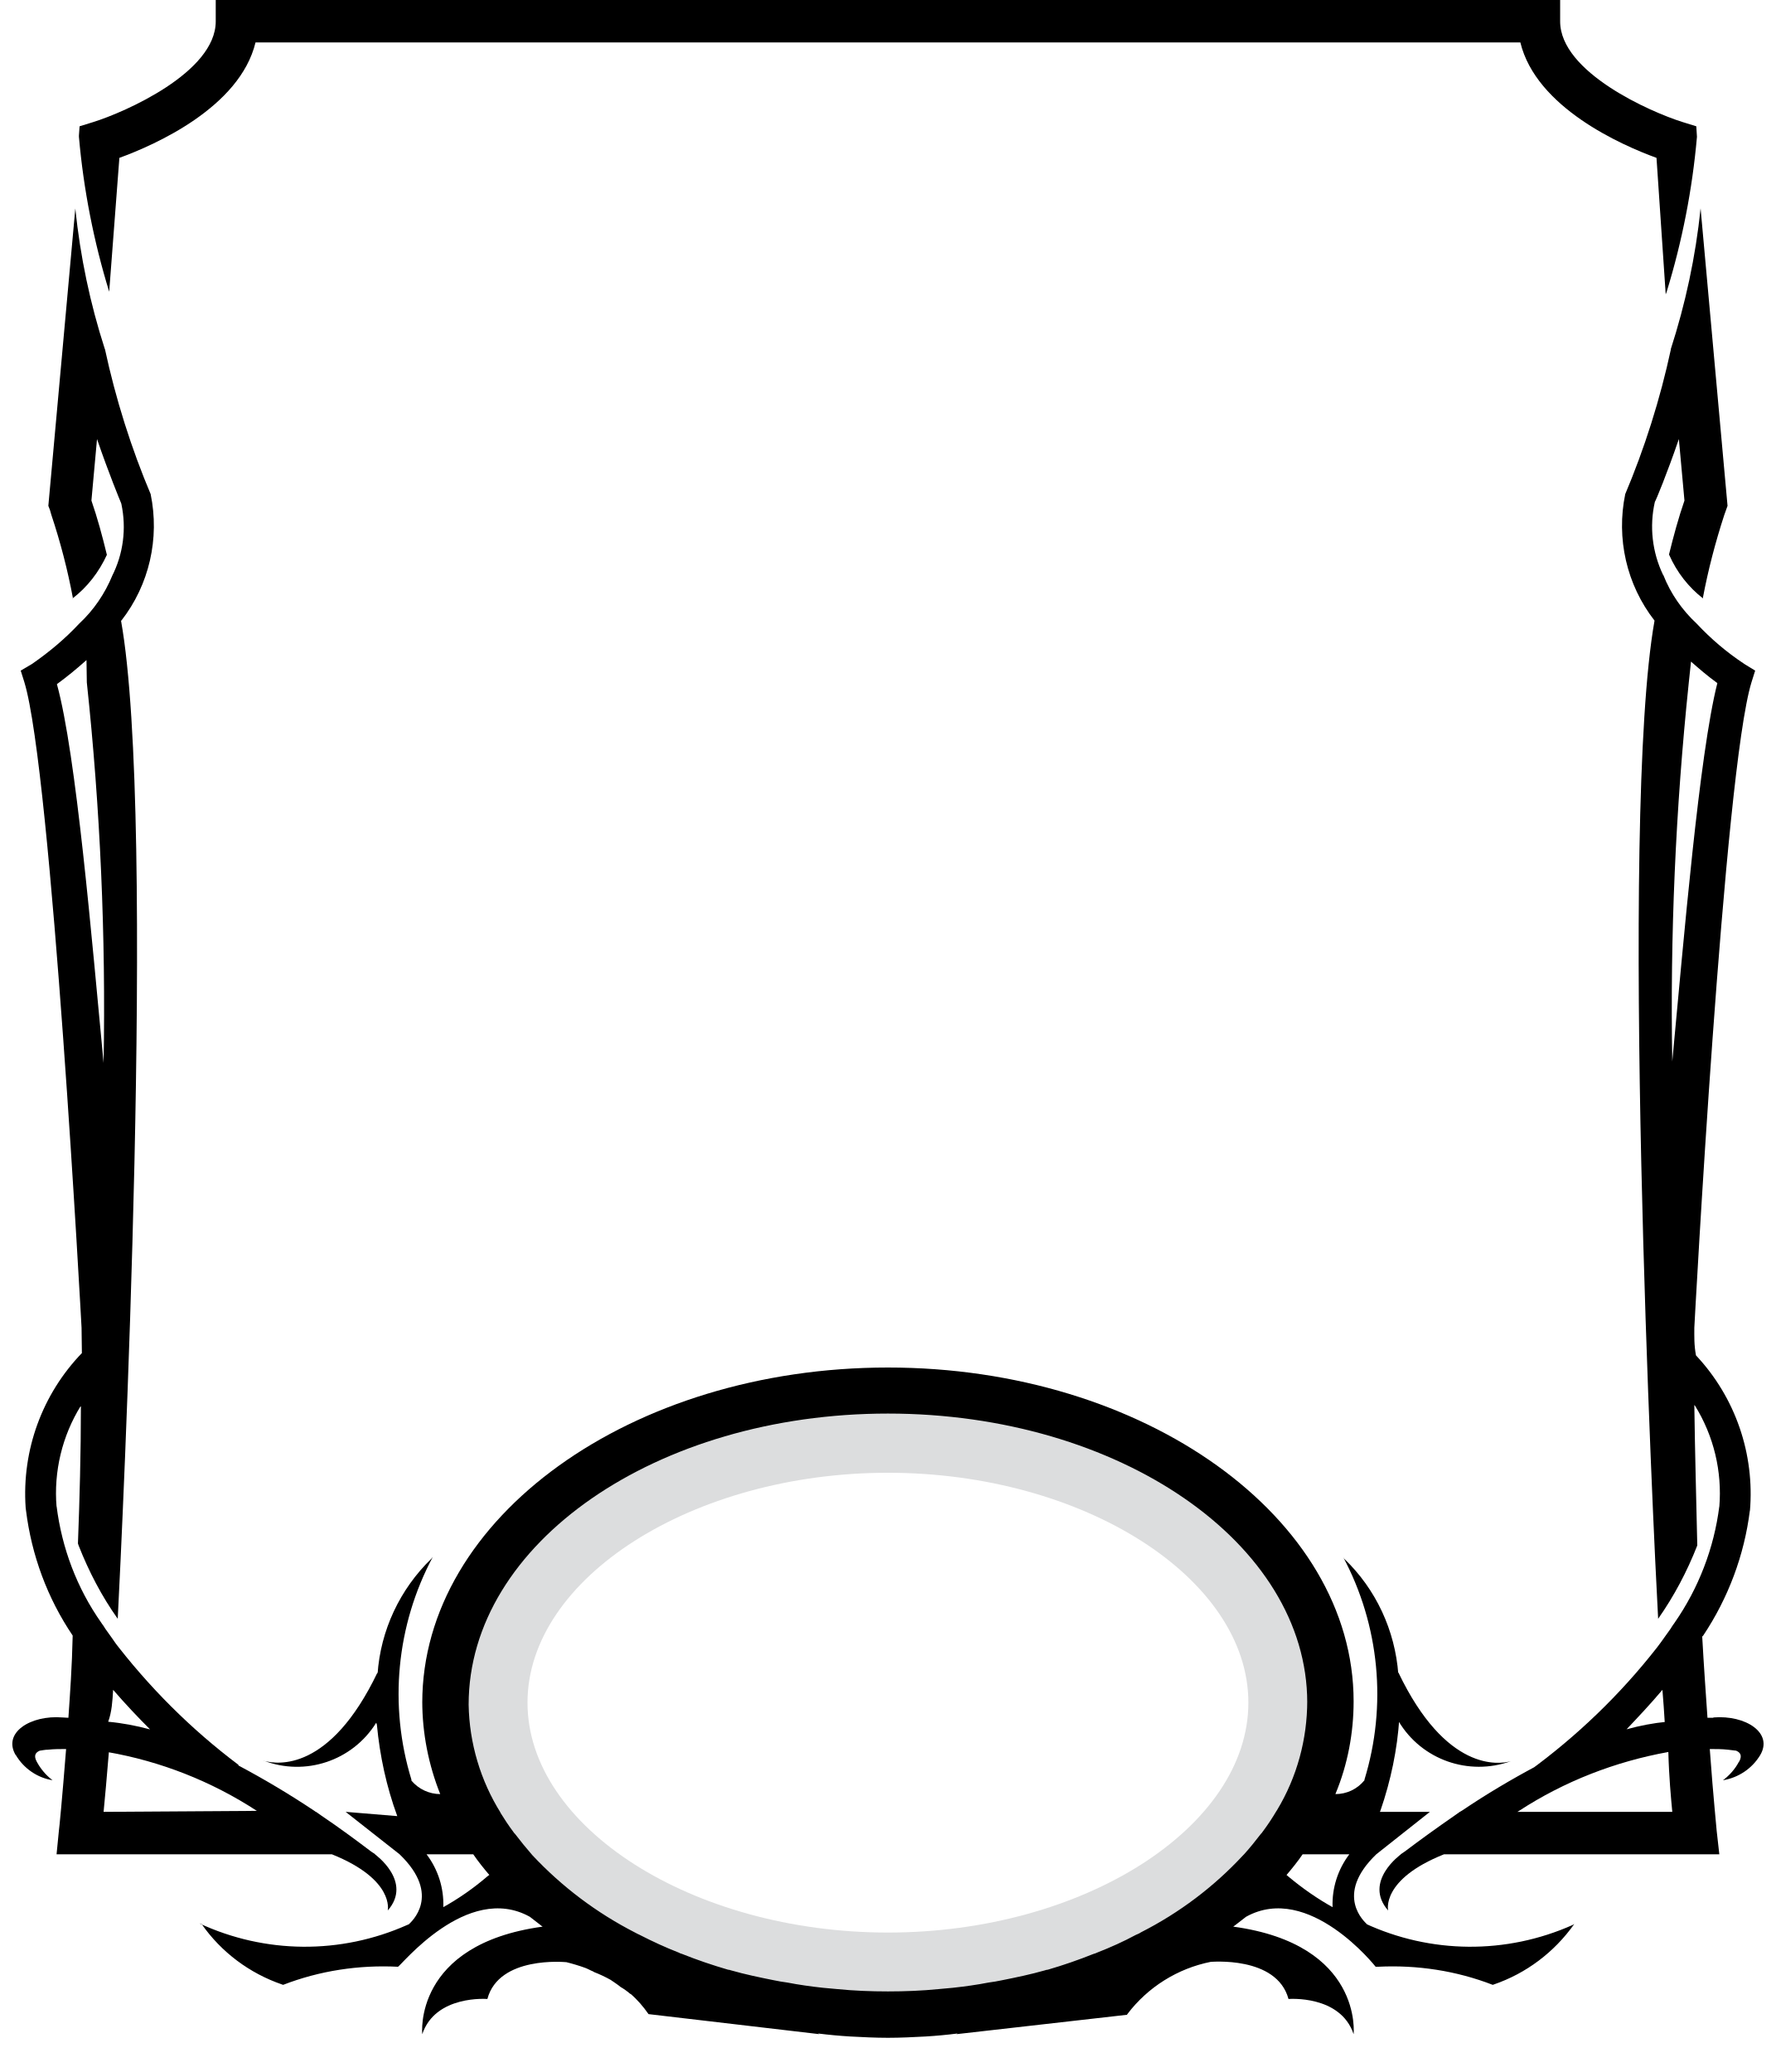
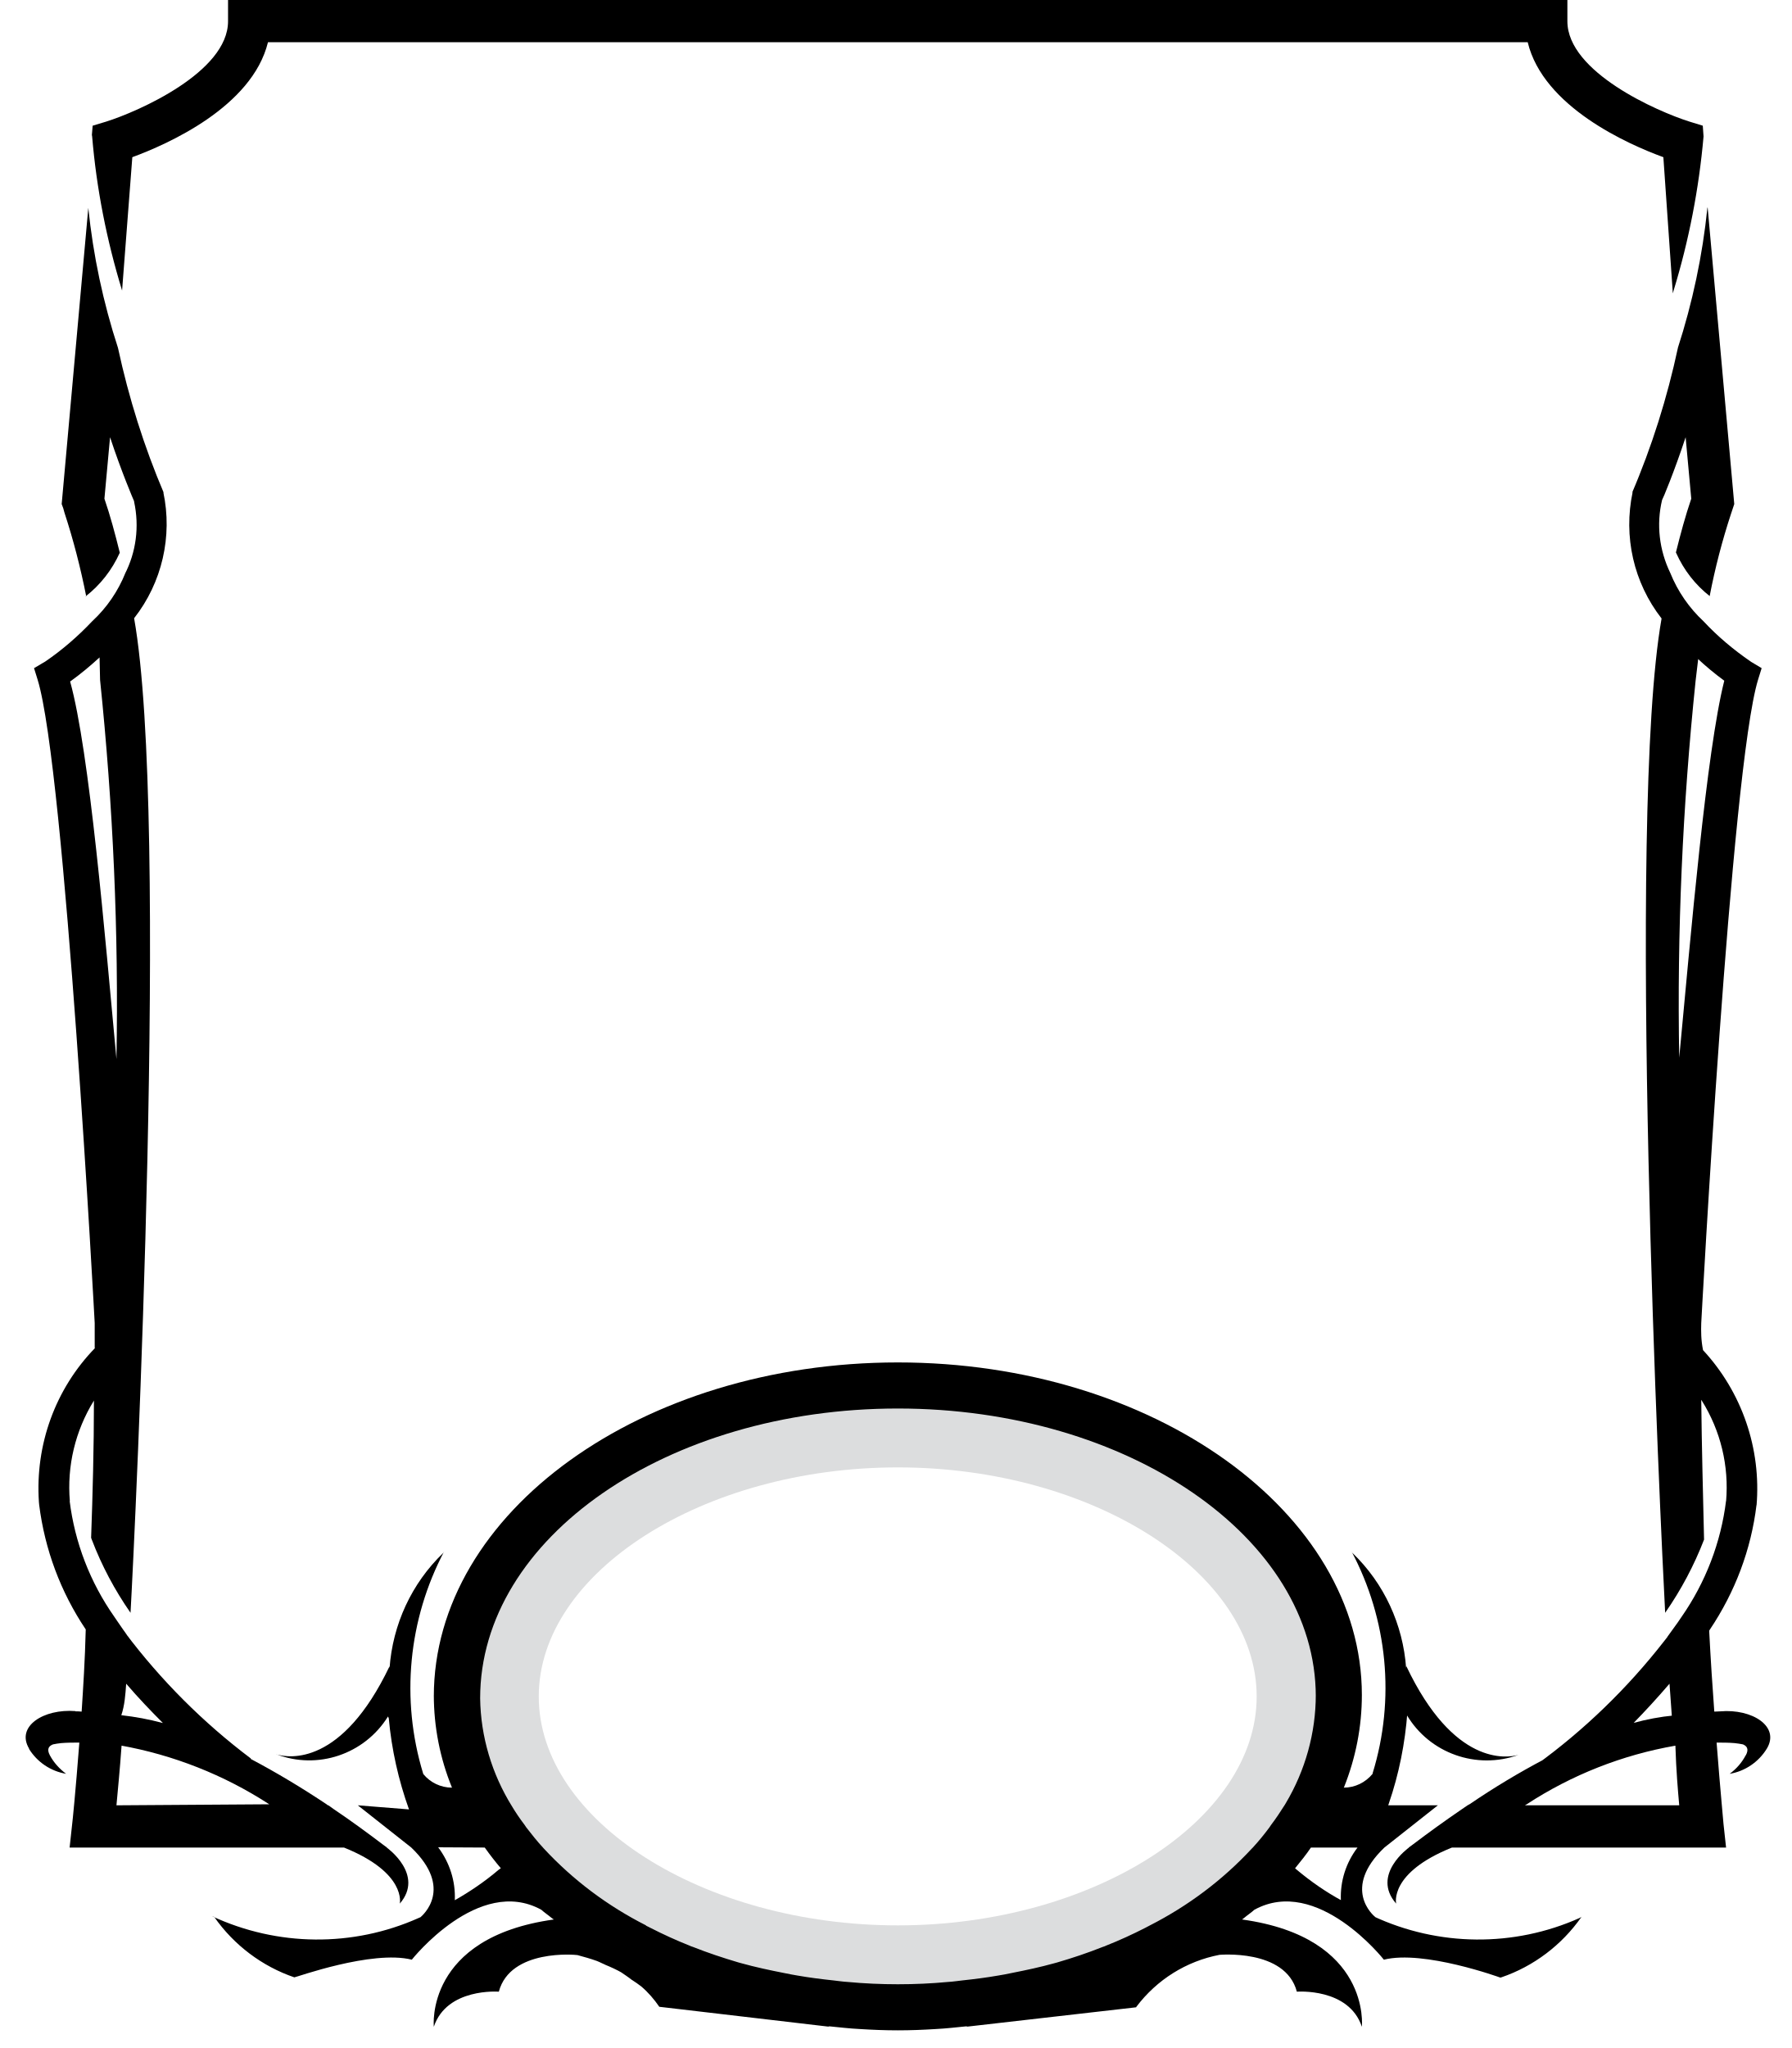
- <svg xmlns="http://www.w3.org/2000/svg" version="1.1" width="54" height="63" xml:space="preserve" id="attrBlock5">
-   <g id="attrBlock5-attrBlock5">
-     <path id="attrBlock5-bezier" stroke="none" fill="rgb(255, 255, 255)" d="M 1.13,20.47 L 1,19.76 C 2.36,26.76 2.92,33.9 2.67,41.03 2.63,41.97 -0.49,45.1 2.88,50.16 L 2.6,55.63 51.4,55.63 51.12,50.16 C 54.49,45.1 51.37,41.97 51.37,41.97 L 51.4,42.67 C 51.03,35.54 51.46,28.4 52.7,21.38 L 51.43,19.41 51.52,19.14 C 51.92,17.9 52.26,16.63 52.53,15.35 L 51.58,3.84 C 48.72,5.01 46.88,0.7 46.88,0.7 L 7.12,0.7 C 7.12,0.7 5.28,5.01 2.42,3.84 L 1.47,15.38 1.47,15.36 C 1.74,16.64 2.08,17.9 2.48,19.15 L 1.13,20.47 Z M 1.13,20.47" />
-     <ellipse id="attrBlock5-oval" stroke="none" fill="rgb(255, 255, 255)" cx="26.97" cy="51.77" rx="12.2" ry="8.25" />
-     <path id="attrBlock5-bezier2" stroke="none" fill="rgb(220, 221, 222)" d="M 27,61.26 C 34.43,61.26 40.46,57.01 40.46,51.77 40.46,46.53 34.43,42.28 27,42.28 19.57,42.28 13.54,46.53 13.54,51.77 13.54,57.01 19.57,61.26 27,61.26 Z M 27,58.76 C 21.06,58.76 16.04,55.56 16.04,51.77 16.04,47.98 21.06,44.78 27,44.78 32.94,44.78 37.96,47.98 37.96,51.77 37.96,55.56 32.94,58.76 27,58.76 Z M 27,58.76" />
-     <path id="attrBlock5-bezier3" stroke="none" fill="rgb(0, 0, 0)" d="M 51.42,20.11 L 51.39,20.09 C 51.66,20.33 51.93,20.56 52.22,20.77 51.67,22.94 51.2,28.55 50.85,32.27 L 50.85,32.3 C 50.78,28.45 50.95,24.6 51.35,20.77 M 46.14,55.09 L 46.19,55.06 C 47.57,54.16 49.12,53.56 50.73,53.27 50.75,54.04 50.81,54.66 50.85,55.09 L 46.14,55.09 Z M 50.55,51.38 C 50.58,51.72 50.6,52.05 50.62,52.36 L 50.69,52.35 C 50.27,52.39 49.86,52.47 49.46,52.58 49.8,52.22 50.18,51.82 50.55,51.38 Z M 49.43,15 L 49.42,15.02 C 49.14,16.37 49.46,17.78 50.31,18.87 49.23,24.96 50.28,46.69 50.42,49.22 L 50.42,49.22 C 50.91,48.52 51.3,47.78 51.61,46.99 51.58,45.62 51.54,44.2 51.52,42.72 L 51.54,42.74 C 52.11,43.66 52.37,44.74 52.28,45.82 L 52.28,45.8 C 52.12,47.07 51.65,48.29 50.92,49.34 50.86,49.42 50.83,49.47 50.8,49.52 50.7,49.66 50.6,49.8 50.5,49.94 50.48,49.97 50.47,49.98 50.47,49.98 L 50.47,49.98 50.38,50.1 C 49.26,51.53 47.95,52.79 46.48,53.86 L 46.75,53.68 C 45.96,54.1 45.2,54.55 44.46,55.05 L 44.39,55.09 44.22,55.21 C 43.7,55.57 43.2,55.93 42.71,56.3 L 42.59,56.38 42.6,56.38 C 42.6,56.38 41.44,57.21 42.21,58.09 42.21,58.09 41.98,57.15 43.91,56.38 L 52.28,56.38 52.2,55.67 C 52.2,55.62 52.1,54.7 51.99,53.18 52.17,53.18 52.36,53.18 52.54,53.2 L 52.54,53.2 C 52.63,53.21 52.71,53.22 52.79,53.23 52.91,53.28 52.99,53.37 52.88,53.57 L 52.88,53.56 C 52.76,53.79 52.59,53.98 52.39,54.13 L 52.39,54.13 C 52.86,54.05 53.27,53.78 53.52,53.37 53.93,52.69 53.08,52.14 52.1,52.22 L 52.1,52.23 C 52.04,52.23 51.98,52.23 51.92,52.23 51.87,51.5 51.81,50.67 51.76,49.76 L 51.79,49.73 C 52.55,48.59 53.04,47.29 53.21,45.92 L 53.21,45.95 C 53.36,44.21 52.77,42.49 51.57,41.21 51.51,40.89 51.52,40.63 51.52,40.37 51.52,40.37 52.42,23.45 53.26,20.74 L 53.37,20.39 53.06,20.2 53.03,20.18 C 52.5,19.83 52.02,19.42 51.59,18.96 L 51.59,18.96 C 51.15,18.55 50.8,18.05 50.58,17.49 L 50.57,17.48 C 50.24,16.79 50.15,16.01 50.32,15.26 50.35,15.22 50.69,14.4 51.05,13.35 L 51.22,15.22 C 51.04,15.74 50.89,16.29 50.75,16.86 L 50.76,16.88 C 50.99,17.4 51.34,17.85 51.79,18.2 L 51.78,18.18 C 51.94,17.33 52.16,16.49 52.43,15.66 L 52.53,15.38 51.71,6.33 51.71,6.34 C 51.56,7.8 51.25,9.24 50.8,10.63 L 50.81,10.61 C 50.48,12.14 50.01,13.63 49.4,15.07" />
-     <path id="attrBlock5-bezier4" stroke="none" fill="rgb(0, 0, 0)" d="M 3.63,4.8 C 4.7,4.41 7.29,3.27 7.77,1.29 L 46.23,1.29 C 46.71,3.27 49.3,4.41 50.37,4.8 L 50.65,8.95 50.68,8.87 C 51.15,7.34 51.46,5.76 51.6,4.16 L 51.58,3.84 51.16,3.71 C 50.2,3.41 47.44,2.2 47.44,0.65 L 47.44,-0 6.56,-0 6.56,0.65 C 6.56,2.2 3.8,3.41 2.84,3.71 L 2.42,3.84 2.4,4.12 2.4,4.16 C 2.54,5.76 2.85,7.34 3.32,8.87 L 3.63,4.8 Z M 3.63,4.8" />
-     <path id="attrBlock5-bezier5" stroke="none" fill="rgb(0, 0, 0)" d="M 1.73,20.8 L 1.76,20.78 C 2.06,20.56 2.35,20.32 2.63,20.07 L 2.64,20.75 C 3.05,24.59 3.22,28.46 3.15,32.32 2.79,28.55 2.32,22.94 1.73,20.8 Z M 3.31,53.28 L 3.26,53.27 C 4.88,53.55 6.43,54.16 7.81,55.06 L 3.15,55.09 C 3.19,54.66 3.25,54.04 3.31,53.28 Z M 3.44,51.38 C 3.82,51.82 4.2,52.22 4.56,52.58 L 4.55,52.58 C 4.14,52.47 3.72,52.39 3.29,52.35 3.4,52.05 3.42,51.72 3.44,51.38 Z M 0.48,53.37 L 0.48,53.36 C 0.72,53.77 1.14,54.06 1.61,54.13 L 1.6,54.13 C 1.4,53.98 1.24,53.79 1.12,53.57 1.01,53.37 1.09,53.28 1.21,53.23 1.29,53.22 1.37,53.2 1.46,53.2 L 1.46,53.2 C 1.64,53.18 1.83,53.18 2.01,53.18 1.89,54.7 1.8,55.62 1.79,55.67 L 1.72,56.38 10.09,56.38 C 12.01,57.15 11.79,58.09 11.79,58.09 12.56,57.21 11.4,56.38 11.4,56.38 L 11.41,56.38 11.29,56.3 C 10.8,55.93 10.3,55.56 9.78,55.21 L 9.61,55.09 9.6,55.09 9.56,55.06 C 8.81,54.56 8.04,54.1 7.25,53.68 L 7.25,53.66 C 5.8,52.57 4.51,51.28 3.41,49.83 L 3.53,49.98 C 3.53,49.98 3.52,49.97 3.5,49.94 3.4,49.8 3.3,49.66 3.2,49.52 3.17,49.47 3.14,49.42 3.1,49.37 L 3.08,49.34 C 2.34,48.29 1.88,47.07 1.72,45.79 L 1.72,45.82 C 1.63,44.74 1.89,43.66 2.46,42.74 2.46,44.19 2.42,45.62 2.37,46.93 L 2.39,46.99 C 2.7,47.78 3.09,48.53 3.58,49.22 3.71,46.69 4.77,24.96 3.68,18.87 L 3.69,18.87 C 4.54,17.78 4.86,16.37 4.58,15.02 L 4.6,15.07 C 3.99,13.63 3.52,12.14 3.19,10.61 L 3.19,10.62 C 2.74,9.23 2.44,7.8 2.29,6.34 L 1.47,15.38 1.52,15.51 1.56,15.65 C 1.84,16.49 2.06,17.34 2.22,18.2 L 2.2,18.2 C 2.66,17.85 3.01,17.39 3.25,16.87 3.11,16.29 2.96,15.74 2.78,15.22 L 2.95,13.35 C 3.31,14.4 3.65,15.22 3.68,15.29 L 3.69,15.32 C 3.85,16.07 3.75,16.85 3.4,17.53 L 3.42,17.49 C 3.19,18.05 2.85,18.55 2.41,18.96 L 2.4,18.97 C 1.97,19.43 1.49,19.83 0.97,20.19 L 0.63,20.39 0.74,20.74 C 1.57,23.44 2.48,40.37 2.48,40.37 2.48,40.63 2.49,40.89 2.49,41.14 L 2.5,41.13 C 1.28,42.39 0.66,44.1 0.78,45.84 L 0.79,45.92 C 0.96,47.29 1.44,48.59 2.21,49.73 2.19,50.67 2.13,51.5 2.08,52.23 2.02,52.23 1.96,52.22 1.9,52.22 L 1.9,52.22 C 0.92,52.14 0.07,52.69 0.48,53.37 Z M 0.48,53.37" />
-     <path id="attrBlock5-bezier6" stroke="none" fill="rgb(0, 0, 0)" d="M 40.52,57.99 L 40.56,58.01 C 40.07,57.74 39.61,57.42 39.18,57.06 L 39.12,57.01 C 39.29,56.81 39.46,56.6 39.61,56.38 L 41.03,56.38 41.03,56.38 C 40.68,56.84 40.5,57.41 40.52,57.98 M 13.48,57.99 L 13.48,57.98 C 13.5,57.41 13.32,56.84 12.97,56.38 L 14.39,56.38 C 14.54,56.6 14.71,56.81 14.88,57.01 L 14.86,57.02 14.81,57.06 C 14.39,57.42 13.93,57.74 13.44,58.01 M 27,42.98 C 34.03,42.98 39.75,46.92 39.75,51.77 L 39.75,51.71 C 39.75,52.88 39.44,54.03 38.83,55.04 L 38.81,55.07 C 38.68,55.29 38.54,55.5 38.39,55.7 38.38,55.72 38.36,55.74 38.34,55.76 38.18,55.97 38.01,56.18 37.83,56.38 L 37.8,56.41 C 36.91,57.37 35.86,58.16 34.7,58.75 34.64,58.79 34.59,58.81 34.54,58.83 34.17,59.03 33.77,59.21 33.36,59.37 33.32,59.39 33.29,59.4 33.25,59.41 32.8,59.59 32.34,59.75 31.86,59.89 31.83,59.89 31.8,59.9 31.77,59.91 31.35,60.03 30.92,60.12 30.47,60.21 30.34,60.24 30.2,60.26 30.06,60.28 29.7,60.35 29.34,60.4 28.97,60.44 28.82,60.45 28.68,60.47 28.53,60.48 28.03,60.53 27.52,60.55 27,60.55 26.48,60.55 25.97,60.53 25.47,60.48 25.32,60.47 25.18,60.45 25.03,60.44 24.66,60.4 24.3,60.35 23.94,60.28 23.8,60.26 23.66,60.24 23.53,60.21 23.08,60.12 22.65,60.03 22.23,59.91 22.2,59.9 22.17,59.89 22.14,59.89 21.66,59.75 21.19,59.59 20.74,59.41 20.71,59.4 20.67,59.39 20.64,59.37 20.23,59.21 19.84,59.03 19.45,58.83 19.41,58.81 19.36,58.79 19.31,58.76 L 19.31,58.76 C 18.14,58.16 17.09,57.37 16.19,56.41 15.99,56.18 15.82,55.97 15.66,55.76 15.64,55.74 15.62,55.72 15.61,55.7 15.46,55.5 15.33,55.3 15.2,55.09 L 15.23,55.13 C 14.61,54.14 14.27,53 14.25,51.83 14.25,46.92 19.97,42.98 27,42.98 Z M 41.57,58.51 C 41.51,58.45 40.55,57.63 41.85,56.38 L 43.48,55.09 41.96,55.09 41.98,55.04 C 42.29,54.14 42.49,53.19 42.55,52.24 L 42.53,52.34 C 43.23,53.51 44.66,54.01 45.94,53.55 45.58,53.65 43.97,53.88 42.52,50.85 L 42.51,50.87 42.52,50.91 C 42.42,49.57 41.84,48.32 40.87,47.39 L 40.84,47.34 C 41.95,49.42 42.18,51.86 41.49,54.11 L 41.49,54.13 C 41.27,54.4 40.95,54.55 40.61,54.55 L 40.61,54.54 C 40.98,53.65 41.16,52.69 41.16,51.73 41.16,46.15 34.81,41.58 27,41.58 19.19,41.58 12.84,46.15 12.84,51.77 L 12.84,51.73 C 12.84,52.7 13.03,53.66 13.39,54.56 L 13.39,54.55 C 13.05,54.55 12.73,54.4 12.51,54.14 L 12.51,54.11 C 11.82,51.86 12.05,49.42 13.16,47.34 L 13.12,47.39 C 12.16,48.32 11.57,49.57 11.48,50.91 L 11.48,50.85 C 10.03,53.88 8.43,53.65 8.03,53.54 L 8.01,53.53 C 9.28,54.02 10.72,53.54 11.44,52.38 L 11.46,52.44 C 11.55,53.39 11.75,54.32 12.08,55.22 L 10.51,55.09 12.15,56.38 C 13.45,57.63 12.49,58.45 12.43,58.51 L 12.38,58.53 C 10.36,59.43 8.06,59.41 6.06,58.48 L 6.13,58.5 C 6.73,59.36 7.59,60 8.58,60.34 L 8.61,60.35 C 9.72,59.92 10.91,59.74 12.1,59.8 12.17,59.8 14.2,57.22 16.11,58.28 16.21,58.36 16.32,58.44 16.42,58.52 16.44,58.54 16.47,58.56 16.5,58.58 12.55,59.12 12.84,61.85 12.84,61.85 13.24,60.65 14.82,60.78 14.82,60.78 15.17,59.46 17.19,59.66 17.21,59.66 L 17.22,59.66 C 17.42,59.71 17.62,59.77 17.81,59.84 17.91,59.88 17.97,59.92 18.03,59.94 L 18.06,59.96 C 18.24,60.03 18.41,60.11 18.57,60.2 L 18.51,60.16 C 18.64,60.25 18.77,60.33 18.89,60.43 L 18.88,60.42 C 18.98,60.48 19.08,60.55 19.17,60.63 L 19.17,60.62 C 19.38,60.8 19.56,61.01 19.72,61.24 L 24.92,61.85 24.87,61.83 24.88,61.83 C 25.2,61.87 25.52,61.9 25.85,61.92 26.23,61.94 26.61,61.96 27,61.96 27.39,61.96 27.77,61.94 28.15,61.92 28.48,61.9 28.8,61.87 29.11,61.83 L 29.12,61.83 29.08,61.85 34.27,61.26 34.28,61.24 C 34.9,60.42 35.81,59.85 36.82,59.65 36.78,59.66 38.82,59.45 39.18,60.78 39.18,60.78 40.76,60.65 41.16,61.85 41.16,61.85 41.45,59.12 37.5,58.58 37.53,58.56 37.55,58.54 37.58,58.52 37.68,58.44 37.79,58.36 37.89,58.28 39.8,57.22 41.83,59.8 41.83,59.8 L 41.9,59.8 C 43.09,59.74 44.28,59.92 45.39,60.35 L 45.42,60.34 C 46.41,60 47.26,59.36 47.87,58.5 L 47.82,58.53 C 45.8,59.43 43.5,59.41 41.5,58.48" />
-   </g>
+ <svg xmlns="http://www.w3.org/2000/svg" version="1.1" width="70" height="80" xml:space="preserve" id="attrBlock5">
+   <path id="attrBlock5-bezier" stroke="none" fill="rgb(255, 255, 255)" d="M 1,25.31 C 1,25.31 3.86,39.71 2.92,52.83 2.92,52.83 -1.08,56.83 3.24,63.31 L 2.88,70.32 65.34,70.32 64.98,63.31 C 69.3,56.83 65.3,52.83 65.3,52.83 64.36,39.71 67.22,25.31 67.22,25.31 L 65.38,23.95 65.49,23.61 C 66.01,22.01 66.45,20.39 66.79,18.75 L 65.57,4.02 C 61.92,5.52 59.56,-0 59.56,-0 L 8.66,-0 C 8.66,-0 6.31,5.52 2.65,4.02 L 1.44,18.8 1.43,18.77 C 1.78,20.41 2.21,22.03 2.73,23.62 L 1,25.31 Z M 1,25.31" transform="translate(0.97, 0.89)" />
+   <ellipse id="attrBlock5-oval" stroke="none" fill="rgb(255, 255, 255)" cx="16.65" cy="10.55" rx="15.65" ry="10.55" transform="translate(18.4, 55.71)" />
+   <path id="attrBlock5-bezier2" stroke="none" fill="rgb(220, 221, 222)" d="M 18.23,24.29 C 27.74,24.29 35.45,18.85 35.45,12.15 35.45,5.44 27.74,-0 18.23,-0 8.71,-0 1,5.44 1,12.15 1,18.85 8.71,24.29 18.23,24.29 Z M 18.23,21.09 C 10.62,21.09 4.2,17 4.2,12.15 4.2,7.3 10.62,3.2 18.23,3.2 25.83,3.2 32.25,7.3 32.25,12.15 32.25,16.99 25.83,21.09 18.23,21.09 Z M 18.23,21.09" transform="translate(16.85, 54.12)" />
+   <path id="attrBlock5-bezier3" stroke="none" fill="rgb(0, 0, 0)" d="M 13.14,17.65 L 13.1,17.61 C 13.43,17.92 13.79,18.22 14.16,18.49 13.46,21.26 12.85,28.45 12.4,33.21 L 12.4,33.24 C 12.31,28.31 12.53,23.39 13.04,18.49 M 6.37,62.42 L 6.44,62.38 C 8.2,61.23 10.18,60.45 12.25,60.09 12.28,61.07 12.35,61.86 12.4,62.42 L 6.37,62.42 Z M 12.02,57.67 C 12.05,58.1 12.08,58.52 12.11,58.92 L 12.19,58.91 C 11.66,58.96 11.13,59.06 10.62,59.2 11.06,58.75 11.54,58.23 12.02,57.67 Z M 10.58,11.11 L 10.58,11.12 C 10.21,12.86 10.62,14.66 11.71,16.06 10.33,23.85 11.68,51.67 11.85,54.9 L 11.85,54.9 C 12.47,54.01 12.98,53.05 13.37,52.04 13.33,50.29 13.28,48.47 13.26,46.58 L 13.28,46.61 C 14.02,47.79 14.35,49.17 14.23,50.55 L 14.23,50.52 C 14.03,52.15 13.43,53.71 12.49,55.06 12.42,55.16 12.38,55.22 12.34,55.28 12.21,55.46 12.08,55.64 11.95,55.82 11.93,55.86 11.91,55.88 11.91,55.88 L 11.91,55.88 11.8,56.02 C 10.37,57.85 8.69,59.48 6.81,60.84 L 7.15,60.61 C 6.14,61.14 5.16,61.73 4.22,62.37 L 4.13,62.42 3.91,62.57 C 3.25,63.02 2.6,63.49 1.98,63.96 L 1.83,64.07 1.84,64.07 C 1.84,64.07 0.35,65.13 1.34,66.26 1.34,66.26 1.05,65.06 3.52,64.07 L 14.23,64.07 14.13,63.15 C 14.13,63.09 14.01,61.92 13.86,59.97 14.09,59.97 14.33,59.97 14.56,59.99 L 14.56,59.99 C 14.68,60 14.78,60.02 14.89,60.04 15.03,60.1 15.14,60.21 15,60.47 L 15,60.46 C 14.85,60.75 14.63,61 14.37,61.19 L 14.37,61.19 C 14.97,61.09 15.5,60.73 15.82,60.21 16.35,59.34 15.25,58.64 14,58.75 L 14,58.75 C 13.93,58.75 13.85,58.76 13.77,58.76 13.7,57.82 13.63,56.76 13.57,55.6 L 13.6,55.55 C 14.58,54.09 15.21,52.43 15.42,50.68 L 15.42,50.72 C 15.61,48.49 14.85,46.28 13.33,44.64 13.25,44.24 13.25,43.91 13.26,43.58 13.26,43.58 14.42,21.91 15.48,18.45 L 15.62,18 15.22,17.76 15.19,17.74 C 14.52,17.28 13.9,16.76 13.35,16.17 L 13.35,16.17 C 12.79,15.65 12.34,15 12.05,14.28 L 12.05,14.28 C 11.62,13.39 11.5,12.39 11.73,11.43 11.76,11.39 12.2,10.34 12.65,8.98 L 12.87,11.38 C 12.64,12.05 12.45,12.76 12.27,13.48 L 12.28,13.5 C 12.58,14.17 13.03,14.75 13.61,15.2 L 13.59,15.18 C 13.8,14.09 14.08,13.01 14.43,11.95 L 14.55,11.59 13.51,-0 13.5,0.02 C 13.31,1.88 12.92,3.72 12.34,5.51 L 12.35,5.48 C 11.93,7.44 11.33,9.35 10.54,11.19" transform="translate(53.21, 8.1)" />
+   <path id="attrBlock5-bezier4" stroke="none" fill="rgb(0, 0, 0)" d="M 2.58,6.14 C 3.94,5.64 7.26,4.18 7.88,1.65 L 57.1,1.65 C 57.71,4.18 61.03,5.64 62.4,6.14 L 62.77,11.46 62.8,11.35 C 63.4,9.39 63.79,7.37 63.97,5.33 L 63.94,4.91 63.42,4.75 C 62.18,4.36 58.65,2.82 58.65,0.83 L 58.65,-0 6.32,-0 6.32,0.83 C 6.32,2.82 2.8,4.36 1.56,4.75 L 1.03,4.91 1,5.27 1.01,5.33 C 1.18,7.37 1.58,9.39 2.18,11.35 L 2.58,6.14 Z M 2.58,6.14" transform="translate(2.59, -0)" />
+   <path id="attrBlock5-bezier5" stroke="none" fill="rgb(0, 0, 0)" d="M 2.74,18.5 L 2.77,18.48 C 3.16,18.2 3.53,17.89 3.89,17.56 L 3.91,18.44 C 4.42,23.36 4.64,28.31 4.55,33.25 4.1,28.43 3.5,21.24 2.74,18.5 Z M 4.75,60.07 L 4.7,60.06 C 6.77,60.43 8.75,61.21 10.52,62.36 L 4.55,62.4 C 4.6,61.84 4.68,61.05 4.75,60.07 Z M 4.93,57.65 C 5.41,58.21 5.9,58.72 6.36,59.18 L 6.34,59.18 C 5.82,59.04 5.28,58.94 4.74,58.88 4.87,58.5 4.9,58.08 4.93,57.65 Z M 1.14,60.19 L 1.13,60.19 C 1.45,60.71 1.98,61.07 2.59,61.17 L 2.57,61.16 C 2.32,60.97 2.1,60.73 1.95,60.45 1.81,60.19 1.92,60.08 2.07,60.02 2.17,60 2.28,59.98 2.39,59.97 L 2.39,59.97 C 2.62,59.95 2.86,59.95 3.1,59.95 2.95,61.9 2.83,63.07 2.82,63.13 L 2.72,64.05 13.44,64.05 C 15.9,65.04 15.62,66.24 15.62,66.24 16.6,65.11 15.11,64.05 15.11,64.05 L 15.12,64.05 14.97,63.94 C 14.35,63.47 13.71,63 13.04,62.55 L 12.83,62.4 12.81,62.4 12.76,62.36 C 11.8,61.72 10.82,61.13 9.8,60.59 L 9.8,60.57 C 7.94,59.17 6.29,57.52 4.89,55.66 L 5.05,55.86 C 5.05,55.86 5.03,55.84 5,55.8 4.87,55.62 4.74,55.44 4.62,55.26 4.58,55.2 4.54,55.14 4.49,55.07 L 4.47,55.04 C 3.52,53.69 2.92,52.13 2.72,50.5 L 2.73,50.53 C 2.61,49.15 2.94,47.77 3.67,46.59 3.67,48.45 3.62,50.27 3.56,51.95 L 3.59,52.03 C 3.97,53.03 4.48,53.99 5.1,54.88 5.28,51.65 6.63,23.83 5.24,16.03 L 5.24,16.03 C 6.33,14.64 6.75,12.83 6.38,11.1 L 6.41,11.16 C 5.63,9.33 5.03,7.42 4.61,5.47 L 4.61,5.47 C 4.03,3.69 3.64,1.86 3.45,-0 L 2.41,11.57 2.47,11.73 2.52,11.91 C 2.87,12.98 3.15,14.07 3.37,15.18 L 3.34,15.18 C 3.92,14.73 4.38,14.14 4.68,13.47 4.5,12.74 4.31,12.03 4.08,11.36 L 4.3,8.96 C 4.75,10.32 5.2,11.37 5.24,11.46 L 5.24,11.48 C 5.45,12.45 5.32,13.45 4.87,14.32 L 4.9,14.26 C 4.61,14.98 4.17,15.62 3.61,16.14 L 3.59,16.16 C 3.04,16.74 2.43,17.27 1.77,17.72 L 1.33,17.98 1.47,18.43 C 2.54,21.89 3.7,43.56 3.7,43.56 3.7,43.89 3.7,44.22 3.7,44.54 L 3.72,44.53 C 2.16,46.13 1.37,48.32 1.52,50.55 L 1.53,50.66 C 1.75,52.41 2.37,54.07 3.35,55.53 3.32,56.74 3.25,57.8 3.19,58.74 3.11,58.73 3.03,58.73 2.95,58.73 L 2.95,58.72 C 1.7,58.62 0.61,59.32 1.14,60.19 Z M 1.14,60.19" transform="translate(-0, 8.12)" />
+   <path id="attrBlock5-bezier6" stroke="none" fill="rgb(0, 0, 0)" d="M 45.11,21.01 L 45.16,21.03 C 44.53,20.69 43.94,20.28 43.39,19.82 L 43.32,19.76 C 43.54,19.49 43.75,19.23 43.94,18.95 L 45.75,18.95 45.76,18.95 C 45.31,19.54 45.08,20.26 45.11,21 M 10.49,21.01 L 10.49,21 C 10.52,20.26 10.29,19.54 9.84,18.94 L 11.66,18.95 C 11.86,19.23 12.06,19.49 12.29,19.76 L 12.27,19.77 12.2,19.82 C 11.66,20.28 11.07,20.68 10.45,21.03 M 27.8,1.8 C 36.8,1.8 44.13,6.85 44.13,13.05 L 44.13,12.98 C 44.13,14.47 43.72,15.94 42.95,17.23 L 42.92,17.28 C 42.75,17.55 42.57,17.82 42.38,18.07 42.36,18.1 42.34,18.13 42.32,18.16 42.12,18.43 41.9,18.7 41.67,18.95 L 41.63,18.99 C 40.49,20.22 39.14,21.23 37.65,21.99 37.58,22.03 37.52,22.06 37.46,22.09 36.97,22.34 36.47,22.57 35.94,22.78 35.9,22.8 35.85,22.82 35.81,22.83 35.23,23.06 34.64,23.26 34.02,23.44 33.98,23.45 33.94,23.46 33.91,23.47 33.37,23.62 32.81,23.74 32.25,23.85 32.07,23.89 31.9,23.92 31.72,23.95 31.26,24.03 30.79,24.09 30.32,24.14 30.13,24.16 29.95,24.19 29.76,24.2 29.12,24.26 28.47,24.29 27.8,24.29 27.14,24.29 26.48,24.26 25.84,24.2 25.65,24.19 25.47,24.16 25.28,24.14 24.81,24.09 24.34,24.03 23.88,23.95 23.71,23.92 23.53,23.89 23.35,23.85 22.79,23.74 22.23,23.62 21.69,23.47 21.66,23.46 21.62,23.45 21.58,23.44 20.97,23.26 20.37,23.06 19.79,22.83 19.75,22.82 19.7,22.8 19.66,22.78 19.13,22.57 18.63,22.34 18.14,22.09 18.08,22.06 18.02,22.03 17.96,22 L 17.96,21.99 C 16.46,21.23 15.11,20.22 13.97,18.99 13.7,18.7 13.49,18.43 13.28,18.16 13.26,18.13 13.24,18.1 13.22,18.07 13.03,17.82 12.86,17.57 12.7,17.3 L 12.73,17.35 C 11.94,16.08 11.5,14.62 11.48,13.12 11.48,6.85 18.8,1.8 27.8,1.8 Z M 46.46,21.67 C 46.37,21.6 45.14,20.55 46.81,18.95 L 48.9,17.3 46.96,17.3 46.98,17.24 C 47.38,16.08 47.62,14.87 47.71,13.65 L 47.69,13.78 C 48.58,15.27 50.41,15.92 52.05,15.33 51.58,15.46 49.52,15.76 47.67,11.87 L 47.66,11.89 47.66,11.95 C 47.54,10.24 46.8,8.63 45.56,7.44 L 45.52,7.37 C 46.94,10.04 47.24,13.16 46.35,16.05 L 46.35,16.07 C 46.07,16.41 45.66,16.61 45.22,16.61 L 45.23,16.6 C 45.69,15.45 45.93,14.23 45.93,12.99 45.93,5.85 37.79,-0 27.8,-0 17.81,-0 9.67,5.85 9.67,13.05 L 9.67,12.99 C 9.67,14.23 9.91,15.46 10.38,16.61 L 10.38,16.61 C 9.94,16.61 9.53,16.41 9.26,16.08 L 9.25,16.05 C 8.37,13.16 8.67,10.04 10.08,7.37 L 10.04,7.44 C 8.8,8.63 8.06,10.24 7.94,11.95 L 7.94,11.87 C 6.08,15.76 4.03,15.46 3.52,15.31 L 3.5,15.3 C 5.12,15.93 6.96,15.31 7.88,13.83 L 7.91,13.9 C 8.02,15.12 8.29,16.32 8.7,17.46 L 6.7,17.3 8.79,18.95 C 10.46,20.55 9.23,21.6 9.15,21.67 L 9.08,21.7 C 6.51,22.85 3.56,22.82 1,21.63 L 1.09,21.66 C 1.86,22.76 2.96,23.59 4.22,24.02 4.26,24.03 7.25,22.94 8.81,23.33 8.81,23.33 11.42,20.03 13.87,21.38 13.99,21.49 14.13,21.58 14.26,21.69 14.29,21.71 14.32,21.74 14.36,21.76 9.31,22.46 9.67,25.95 9.67,25.95 10.18,24.42 12.21,24.58 12.21,24.58 12.66,22.89 15.24,23.14 15.27,23.15 L 15.28,23.15 C 15.54,23.22 15.79,23.29 16.04,23.38 16.17,23.43 16.25,23.48 16.33,23.51 L 16.37,23.53 C 16.59,23.62 16.81,23.72 17.02,23.84 L 16.94,23.79 C 17.1,23.9 17.27,24.01 17.42,24.13 L 17.41,24.12 C 17.54,24.2 17.66,24.29 17.78,24.38 L 17.78,24.38 C 18.05,24.61 18.28,24.88 18.48,25.17 L 25.13,25.95 25.08,25.93 25.09,25.93 C 25.5,25.97 25.91,26.02 26.33,26.04 26.81,26.07 27.3,26.09 27.8,26.09 28.3,26.09 28.79,26.07 29.27,26.04 29.69,26.02 30.1,25.97 30.51,25.93 L 30.52,25.93 30.47,25.95 37.11,25.19 37.12,25.17 C 37.92,24.11 39.07,23.39 40.37,23.14 40.32,23.15 42.94,22.88 43.39,24.58 43.39,24.58 45.42,24.42 45.93,25.95 45.93,25.95 46.3,22.46 41.25,21.76 41.28,21.74 41.31,21.71 41.34,21.69 41.47,21.58 41.61,21.49 41.73,21.38 44.19,20.03 46.79,23.33 46.79,23.33 48.35,22.94 51.34,24.03 51.34,24.03 L 51.38,24.02 C 52.64,23.59 53.74,22.76 54.51,21.66 L 54.44,21.7 C 51.87,22.85 48.92,22.82 46.37,21.63" transform="translate(7.28, 53.22)" />
</svg>
